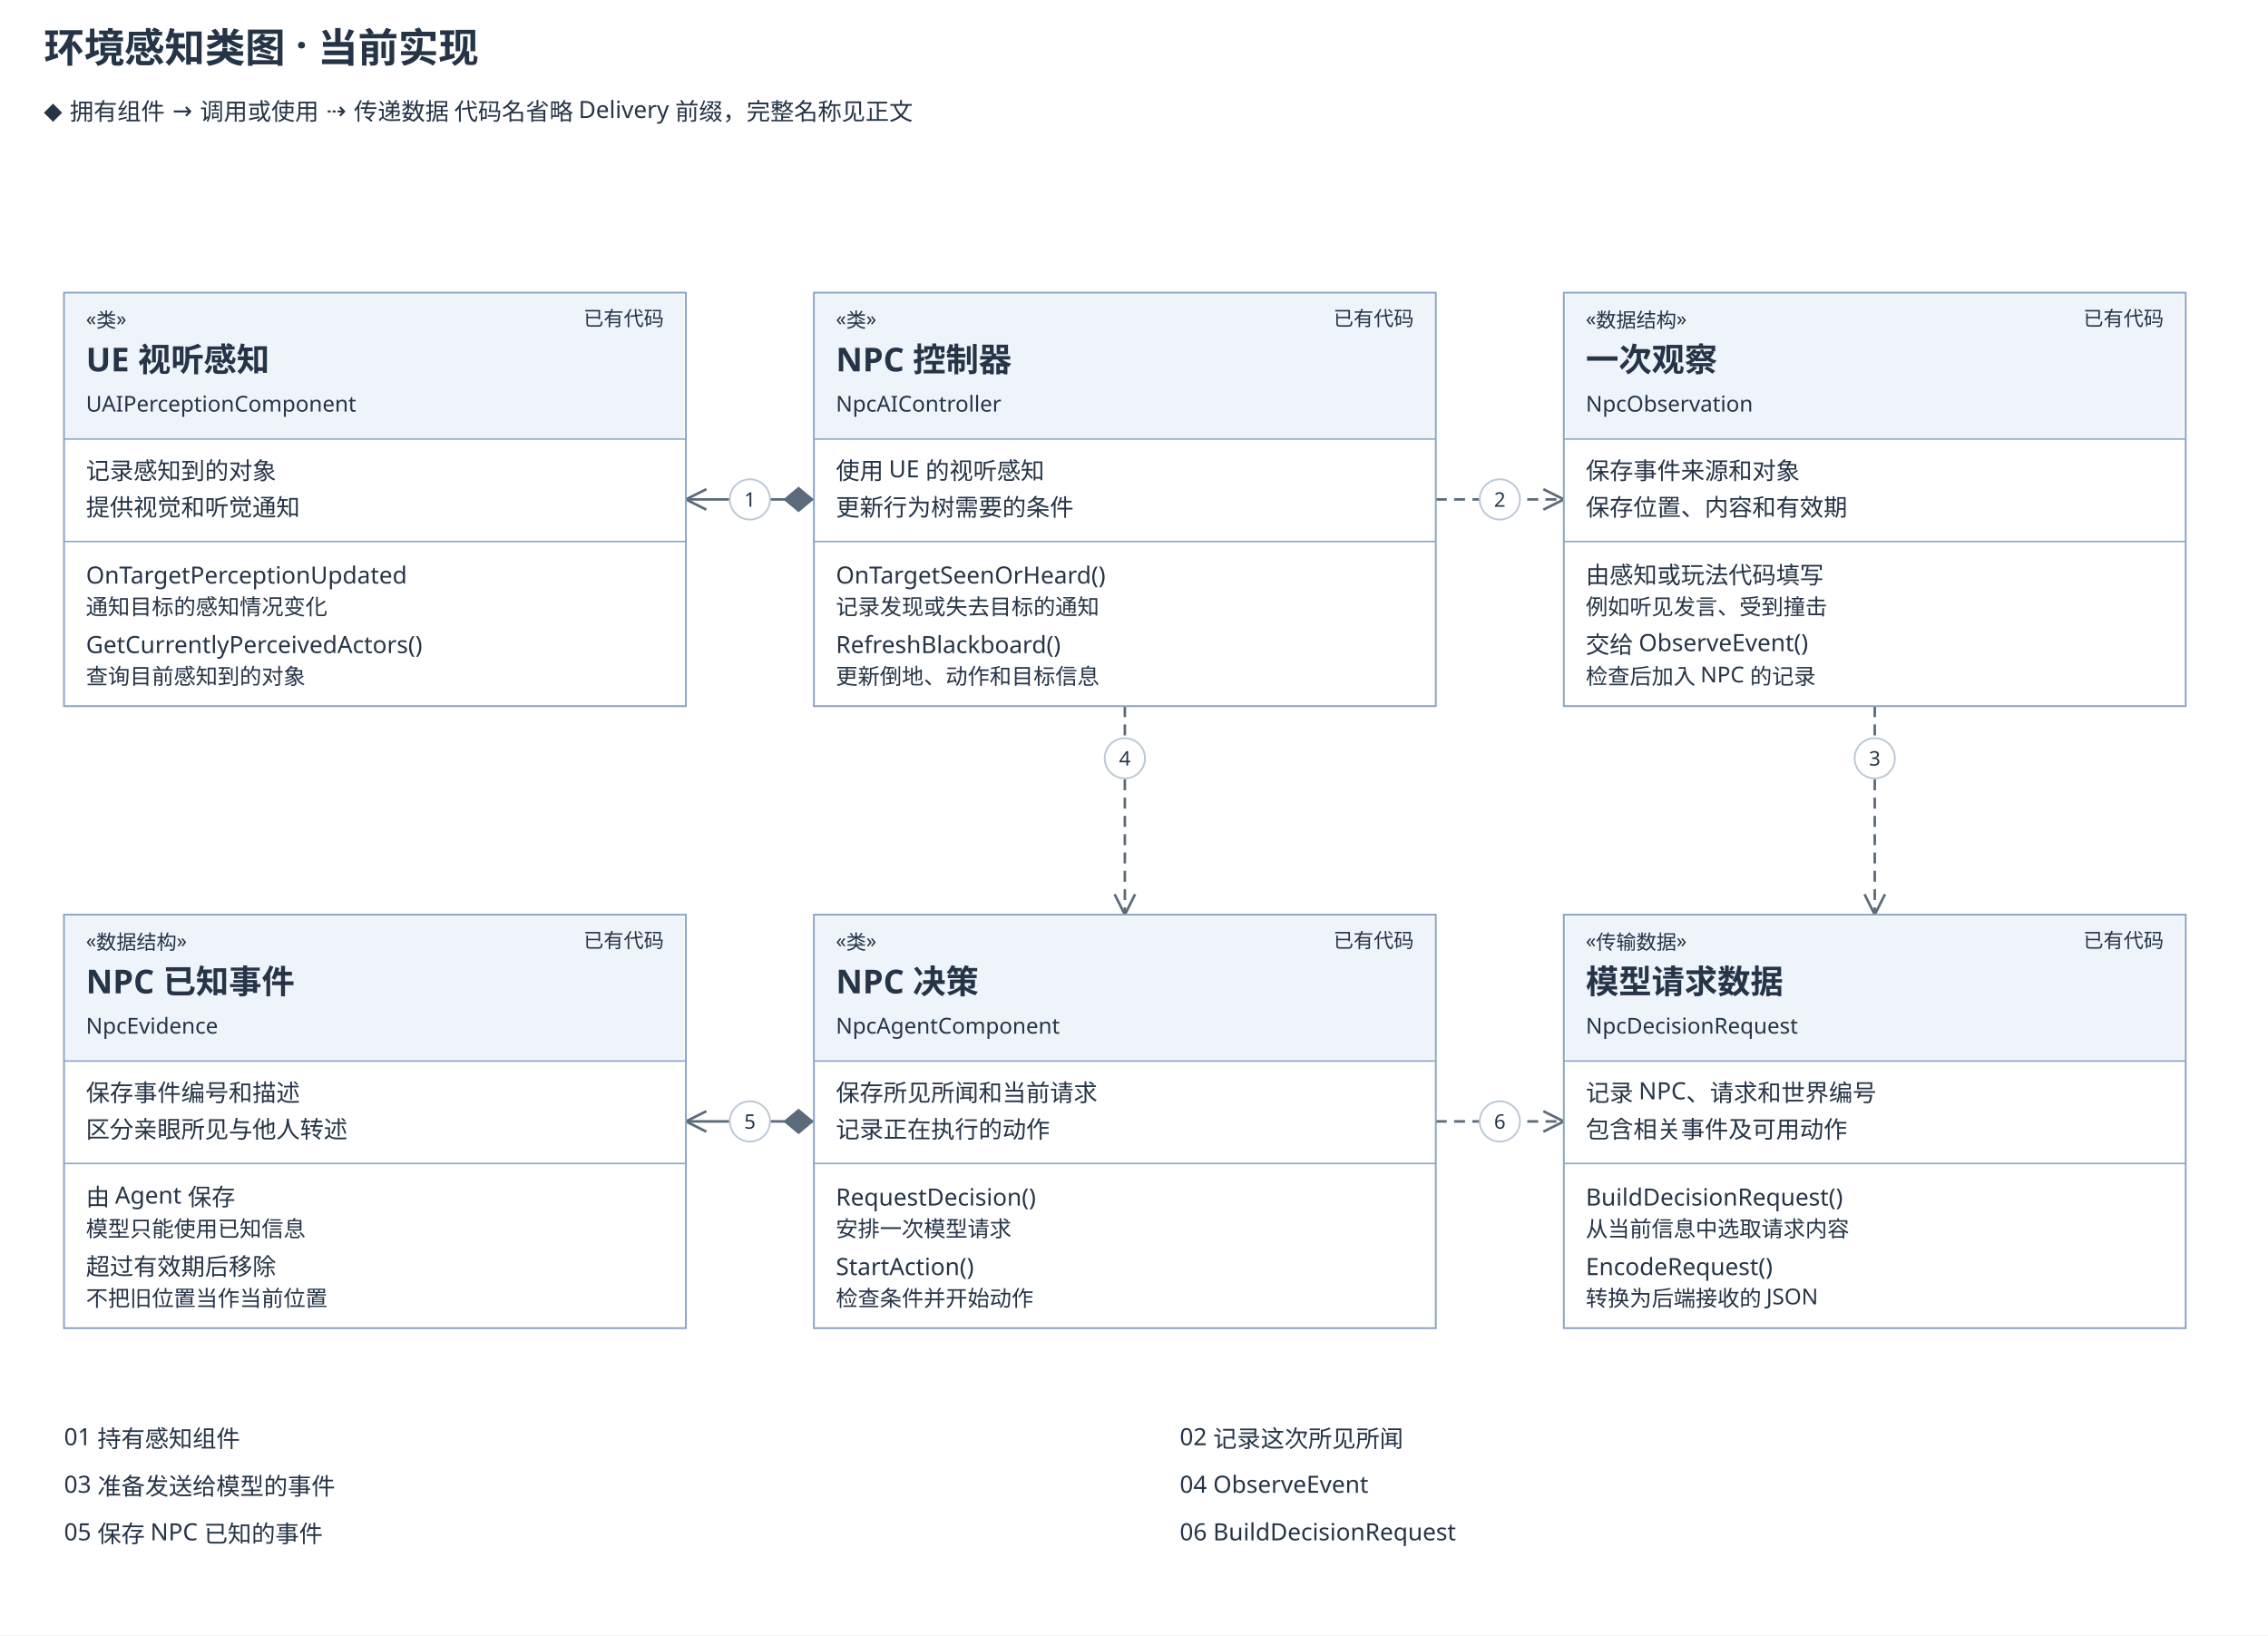
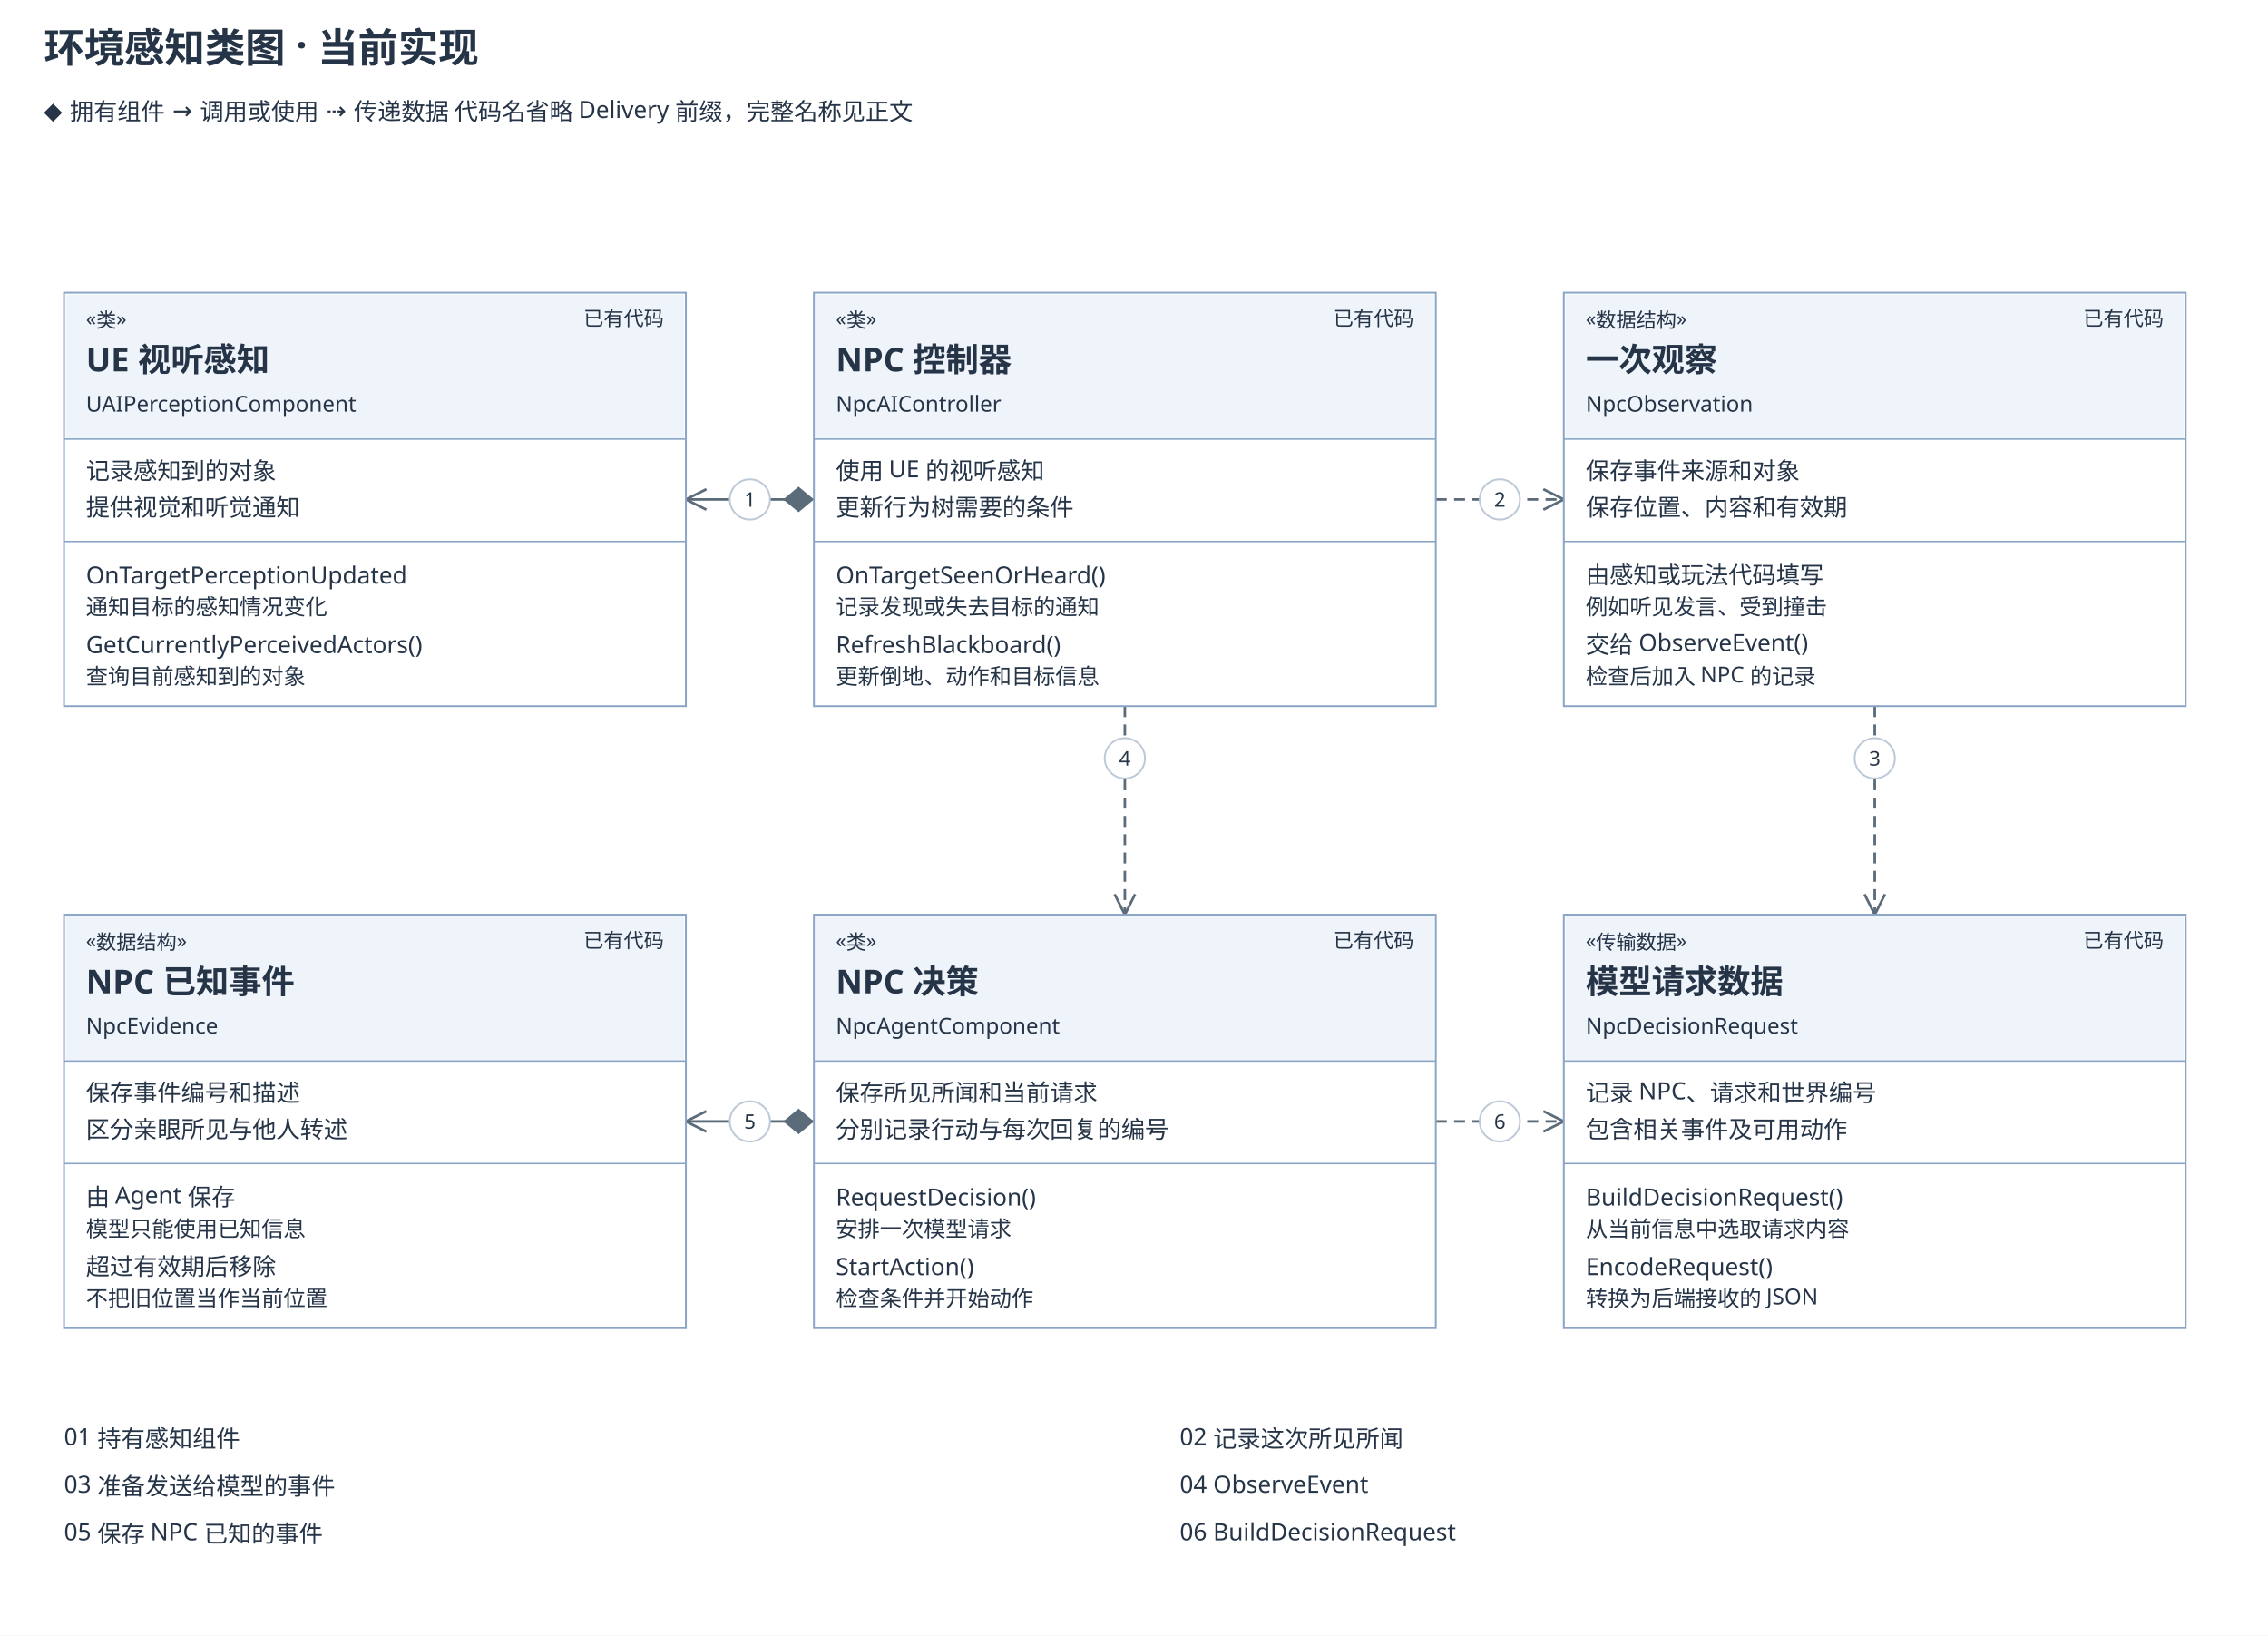
<svg xmlns="http://www.w3.org/2000/svg" width="1240" height="894" viewBox="0 0 1240 894" role="img" aria-label="环境感知类图 · 当前实现">
  <defs>
    <marker id="arrow" markerWidth="10" markerHeight="10" refX="9" refY="5" orient="auto">
      <path d="M1 1 L9 5 L1 9" fill="none" stroke="#5b6b7a" />
    </marker>
    <marker id="diamond" markerWidth="14" markerHeight="12" refX="1" refY="6" orient="auto">
      <path d="M1 6 L7 1 L13 6 L7 11 Z" fill="#5b6b7a" />
    </marker>
  </defs>
  <style>text{font-family:'Segoe UI','Microsoft YaHei',sans-serif;fill:#253447} .edge{fill:none;stroke:#5b6b7a;stroke-width:1.4} .lifeline{stroke:#98a5b2;stroke-dasharray:5 5} </style>
  <rect width="100%" height="100%" fill="#fff" />
  <text x="24" y="34" font-size="22" text-anchor="start" font-weight="600">环境感知类图 · 当前实现</text>
  <text x="24" y="65" font-size="13" text-anchor="start" font-weight="400">◆ 拥有组件   → 调用或使用   ⇢ 传递数据   代码名省略 Delivery 前缀，完整名称见正文</text>
  <polyline class="edge" points="445,273.0 375,273.0" marker-end="url(#arrow)" marker-start="url(#diamond)" />
  <circle cx="410.0" cy="273.0" r="11" fill="white" stroke="#bdc9d7" />
  <text x="410.0" y="277.0" font-size="11" text-anchor="middle" font-weight="400">1</text>
  <polyline class="edge" points="785,273.0 855,273.0" marker-end="url(#arrow)" stroke-dasharray="6 4" />
  <circle cx="820.0" cy="273.0" r="11" fill="white" stroke="#bdc9d7" />
  <text x="820.0" y="277.0" font-size="11" text-anchor="middle" font-weight="400">2</text>
  <polyline class="edge" points="1025.0,386 1025.0,443.0 1025.0,500" marker-end="url(#arrow)" stroke-dasharray="6 4" />
  <circle cx="1025.0" cy="414.5" r="11" fill="white" stroke="#bdc9d7" />
  <text x="1025.0" y="418.5" font-size="11" text-anchor="middle" font-weight="400">3</text>
  <polyline class="edge" points="615.0,386 615.0,443.0 615.0,500" marker-end="url(#arrow)" stroke-dasharray="6 4" />
  <circle cx="615.0" cy="414.5" r="11" fill="white" stroke="#bdc9d7" />
  <text x="615.0" y="418.5" font-size="11" text-anchor="middle" font-weight="400">4</text>
  <polyline class="edge" points="445,613.0 375,613.0" marker-end="url(#arrow)" marker-start="url(#diamond)" />
  <circle cx="410.0" cy="613.0" r="11" fill="white" stroke="#bdc9d7" />
  <text x="410.0" y="617.0" font-size="11" text-anchor="middle" font-weight="400">5</text>
  <polyline class="edge" points="785,613.0 855,613.0" marker-end="url(#arrow)" stroke-dasharray="6 4" />
  <circle cx="820.0" cy="613.0" r="11" fill="white" stroke="#bdc9d7" />
  <text x="820.0" y="617.0" font-size="11" text-anchor="middle" font-weight="400">6</text>
  <g data-node="UAIPerceptionComponent">
    <rect x="35" y="160" width="340" height="226" fill="white" stroke="#8aa5c6" />
    <path d="M36 161 H374 V240 H36 Z" fill="#eff4fb" />
    <text x="47" y="178" font-size="11" text-anchor="start" font-weight="400">«类»</text>
    <text x="363" y="178" font-size="11" text-anchor="end" font-weight="400">已有代码</text>
    <text x="47" y="203" font-size="18" text-anchor="start" font-weight="600">UE 视听感知</text>
    <text x="47" y="225" font-size="12" text-anchor="start" font-weight="400">UAIPerceptionComponent</text>
    <path d="M35 240 H375 M35 296 H375" stroke="#8aa5c6" stroke-width=".8" />
    <text x="47" y="262" font-size="13" text-anchor="start" font-weight="400">记录感知到的对象</text>
    <text x="47" y="282" font-size="13" text-anchor="start" font-weight="400">提供视觉和听觉通知</text>
    <text x="47" y="319" font-size="13" text-anchor="start" font-weight="400">OnTargetPerceptionUpdated</text>
    <text x="47" y="336" font-size="12" text-anchor="start" font-weight="400">通知目标的感知情况变化</text>
    <text x="47" y="357" font-size="13" text-anchor="start" font-weight="400">GetCurrentlyPerceivedActors()</text>
    <text x="47" y="374" font-size="12" text-anchor="start" font-weight="400">查询目前感知到的对象</text>
  </g>
  <g data-node="ADeliveryNpcAIController">
    <rect x="445" y="160" width="340" height="226" fill="white" stroke="#8aa5c6" />
    <path d="M446 161 H784 V240 H446 Z" fill="#eff4fb" />
    <text x="457" y="178" font-size="11" text-anchor="start" font-weight="400">«类»</text>
    <text x="773" y="178" font-size="11" text-anchor="end" font-weight="400">已有代码</text>
    <text x="457" y="203" font-size="18" text-anchor="start" font-weight="600">NPC 控制器</text>
    <text x="457" y="225" font-size="12" text-anchor="start" font-weight="400">NpcAIController</text>
    <path d="M445 240 H785 M445 296 H785" stroke="#8aa5c6" stroke-width=".8" />
    <text x="457" y="262" font-size="13" text-anchor="start" font-weight="400">使用 UE 的视听感知</text>
    <text x="457" y="282" font-size="13" text-anchor="start" font-weight="400">更新行为树需要的条件</text>
    <text x="457" y="319" font-size="13" text-anchor="start" font-weight="400">OnTargetSeenOrHeard()</text>
    <text x="457" y="336" font-size="12" text-anchor="start" font-weight="400">记录发现或失去目标的通知</text>
    <text x="457" y="357" font-size="13" text-anchor="start" font-weight="400">RefreshBlackboard()</text>
    <text x="457" y="374" font-size="12" text-anchor="start" font-weight="400">更新倒地、动作和目标信息</text>
  </g>
  <g data-node="FDeliveryNpcObservation">
    <rect x="855" y="160" width="340" height="226" fill="white" stroke="#8aa5c6" />
    <path d="M856 161 H1194 V240 H856 Z" fill="#eff4fb" />
    <text x="867" y="178" font-size="11" text-anchor="start" font-weight="400">«数据结构»</text>
    <text x="1183" y="178" font-size="11" text-anchor="end" font-weight="400">已有代码</text>
    <text x="867" y="203" font-size="18" text-anchor="start" font-weight="600">一次观察</text>
    <text x="867" y="225" font-size="12" text-anchor="start" font-weight="400">NpcObservation</text>
    <path d="M855 240 H1195 M855 296 H1195" stroke="#8aa5c6" stroke-width=".8" />
    <text x="867" y="262" font-size="13" text-anchor="start" font-weight="400">保存事件来源和对象</text>
    <text x="867" y="282" font-size="13" text-anchor="start" font-weight="400">保存位置、内容和有效期</text>
    <text x="867" y="319" font-size="13" text-anchor="start" font-weight="400">由感知或玩法代码填写</text>
    <text x="867" y="336" font-size="12" text-anchor="start" font-weight="400">例如听见发言、受到撞击</text>
    <text x="867" y="357" font-size="13" text-anchor="start" font-weight="400">交给 ObserveEvent()</text>
    <text x="867" y="374" font-size="12" text-anchor="start" font-weight="400">检查后加入 NPC 的记录</text>
  </g>
  <g data-node="FDeliveryNpcEvidence">
    <rect x="35" y="500" width="340" height="226" fill="white" stroke="#8aa5c6" />
    <path d="M36 501 H374 V580 H36 Z" fill="#eff4fb" />
    <text x="47" y="518" font-size="11" text-anchor="start" font-weight="400">«数据结构»</text>
    <text x="363" y="518" font-size="11" text-anchor="end" font-weight="400">已有代码</text>
    <text x="47" y="543" font-size="18" text-anchor="start" font-weight="600">NPC 已知事件</text>
    <text x="47" y="565" font-size="12" text-anchor="start" font-weight="400">NpcEvidence</text>
    <path d="M35 580 H375 M35 636 H375" stroke="#8aa5c6" stroke-width=".8" />
    <text x="47" y="602" font-size="13" text-anchor="start" font-weight="400">保存事件编号和描述</text>
    <text x="47" y="622" font-size="13" text-anchor="start" font-weight="400">区分亲眼所见与他人转述</text>
    <text x="47" y="659" font-size="13" text-anchor="start" font-weight="400">由 Agent 保存</text>
    <text x="47" y="676" font-size="12" text-anchor="start" font-weight="400">模型只能使用已知信息</text>
    <text x="47" y="697" font-size="13" text-anchor="start" font-weight="400">超过有效期后移除</text>
    <text x="47" y="714" font-size="12" text-anchor="start" font-weight="400">不把旧位置当作当前位置</text>
  </g>
  <g data-node="UDeliveryNpcAgentComponent">
    <rect x="445" y="500" width="340" height="226" fill="white" stroke="#8aa5c6" />
    <path d="M446 501 H784 V580 H446 Z" fill="#eff4fb" />
    <text x="457" y="518" font-size="11" text-anchor="start" font-weight="400">«类»</text>
    <text x="773" y="518" font-size="11" text-anchor="end" font-weight="400">已有代码</text>
    <text x="457" y="543" font-size="18" text-anchor="start" font-weight="600">NPC 决策</text>
    <text x="457" y="565" font-size="12" text-anchor="start" font-weight="400">NpcAgentComponent</text>
    <path d="M445 580 H785 M445 636 H785" stroke="#8aa5c6" stroke-width=".8" />
    <text x="457" y="602" font-size="13" text-anchor="start" font-weight="400">保存所见所闻和当前请求</text>
-     <text x="457" y="622" font-size="13" text-anchor="start" font-weight="400">记录正在执行的动作</text>
+     <text x="457" y="622" font-size="13" text-anchor="start" font-weight="400">分别记录行动与每次回复的编号</text>
    <text x="457" y="659" font-size="13" text-anchor="start" font-weight="400">RequestDecision()</text>
    <text x="457" y="676" font-size="12" text-anchor="start" font-weight="400">安排一次模型请求</text>
    <text x="457" y="697" font-size="13" text-anchor="start" font-weight="400">StartAction()</text>
    <text x="457" y="714" font-size="12" text-anchor="start" font-weight="400">检查条件并开始动作</text>
  </g>
  <g data-node="FDeliveryNpcDecisionRequest">
    <rect x="855" y="500" width="340" height="226" fill="white" stroke="#8aa5c6" />
    <path d="M856 501 H1194 V580 H856 Z" fill="#eff4fb" />
    <text x="867" y="518" font-size="11" text-anchor="start" font-weight="400">«传输数据»</text>
    <text x="1183" y="518" font-size="11" text-anchor="end" font-weight="400">已有代码</text>
    <text x="867" y="543" font-size="18" text-anchor="start" font-weight="600">模型请求数据</text>
    <text x="867" y="565" font-size="12" text-anchor="start" font-weight="400">NpcDecisionRequest</text>
    <path d="M855 580 H1195 M855 636 H1195" stroke="#8aa5c6" stroke-width=".8" />
    <text x="867" y="602" font-size="13" text-anchor="start" font-weight="400">记录 NPC、请求和世界编号</text>
    <text x="867" y="622" font-size="13" text-anchor="start" font-weight="400">包含相关事件及可用动作</text>
    <text x="867" y="659" font-size="13" text-anchor="start" font-weight="400">BuildDecisionRequest()</text>
    <text x="867" y="676" font-size="12" text-anchor="start" font-weight="400">从当前信息中选取请求内容</text>
    <text x="867" y="697" font-size="13" text-anchor="start" font-weight="400">EncodeRequest()</text>
    <text x="867" y="714" font-size="12" text-anchor="start" font-weight="400">转换为后端接收的 JSON</text>
  </g>
  <text x="35" y="790" font-size="13" text-anchor="start" font-weight="400">01  持有感知组件</text>
  <text x="645" y="790" font-size="13" text-anchor="start" font-weight="400">02  记录这次所见所闻</text>
  <text x="35" y="816" font-size="13" text-anchor="start" font-weight="400">03  准备发送给模型的事件</text>
  <text x="645" y="816" font-size="13" text-anchor="start" font-weight="400">04  ObserveEvent</text>
  <text x="35" y="842" font-size="13" text-anchor="start" font-weight="400">05  保存 NPC 已知的事件</text>
  <text x="645" y="842" font-size="13" text-anchor="start" font-weight="400">06  BuildDecisionRequest</text>
</svg>
